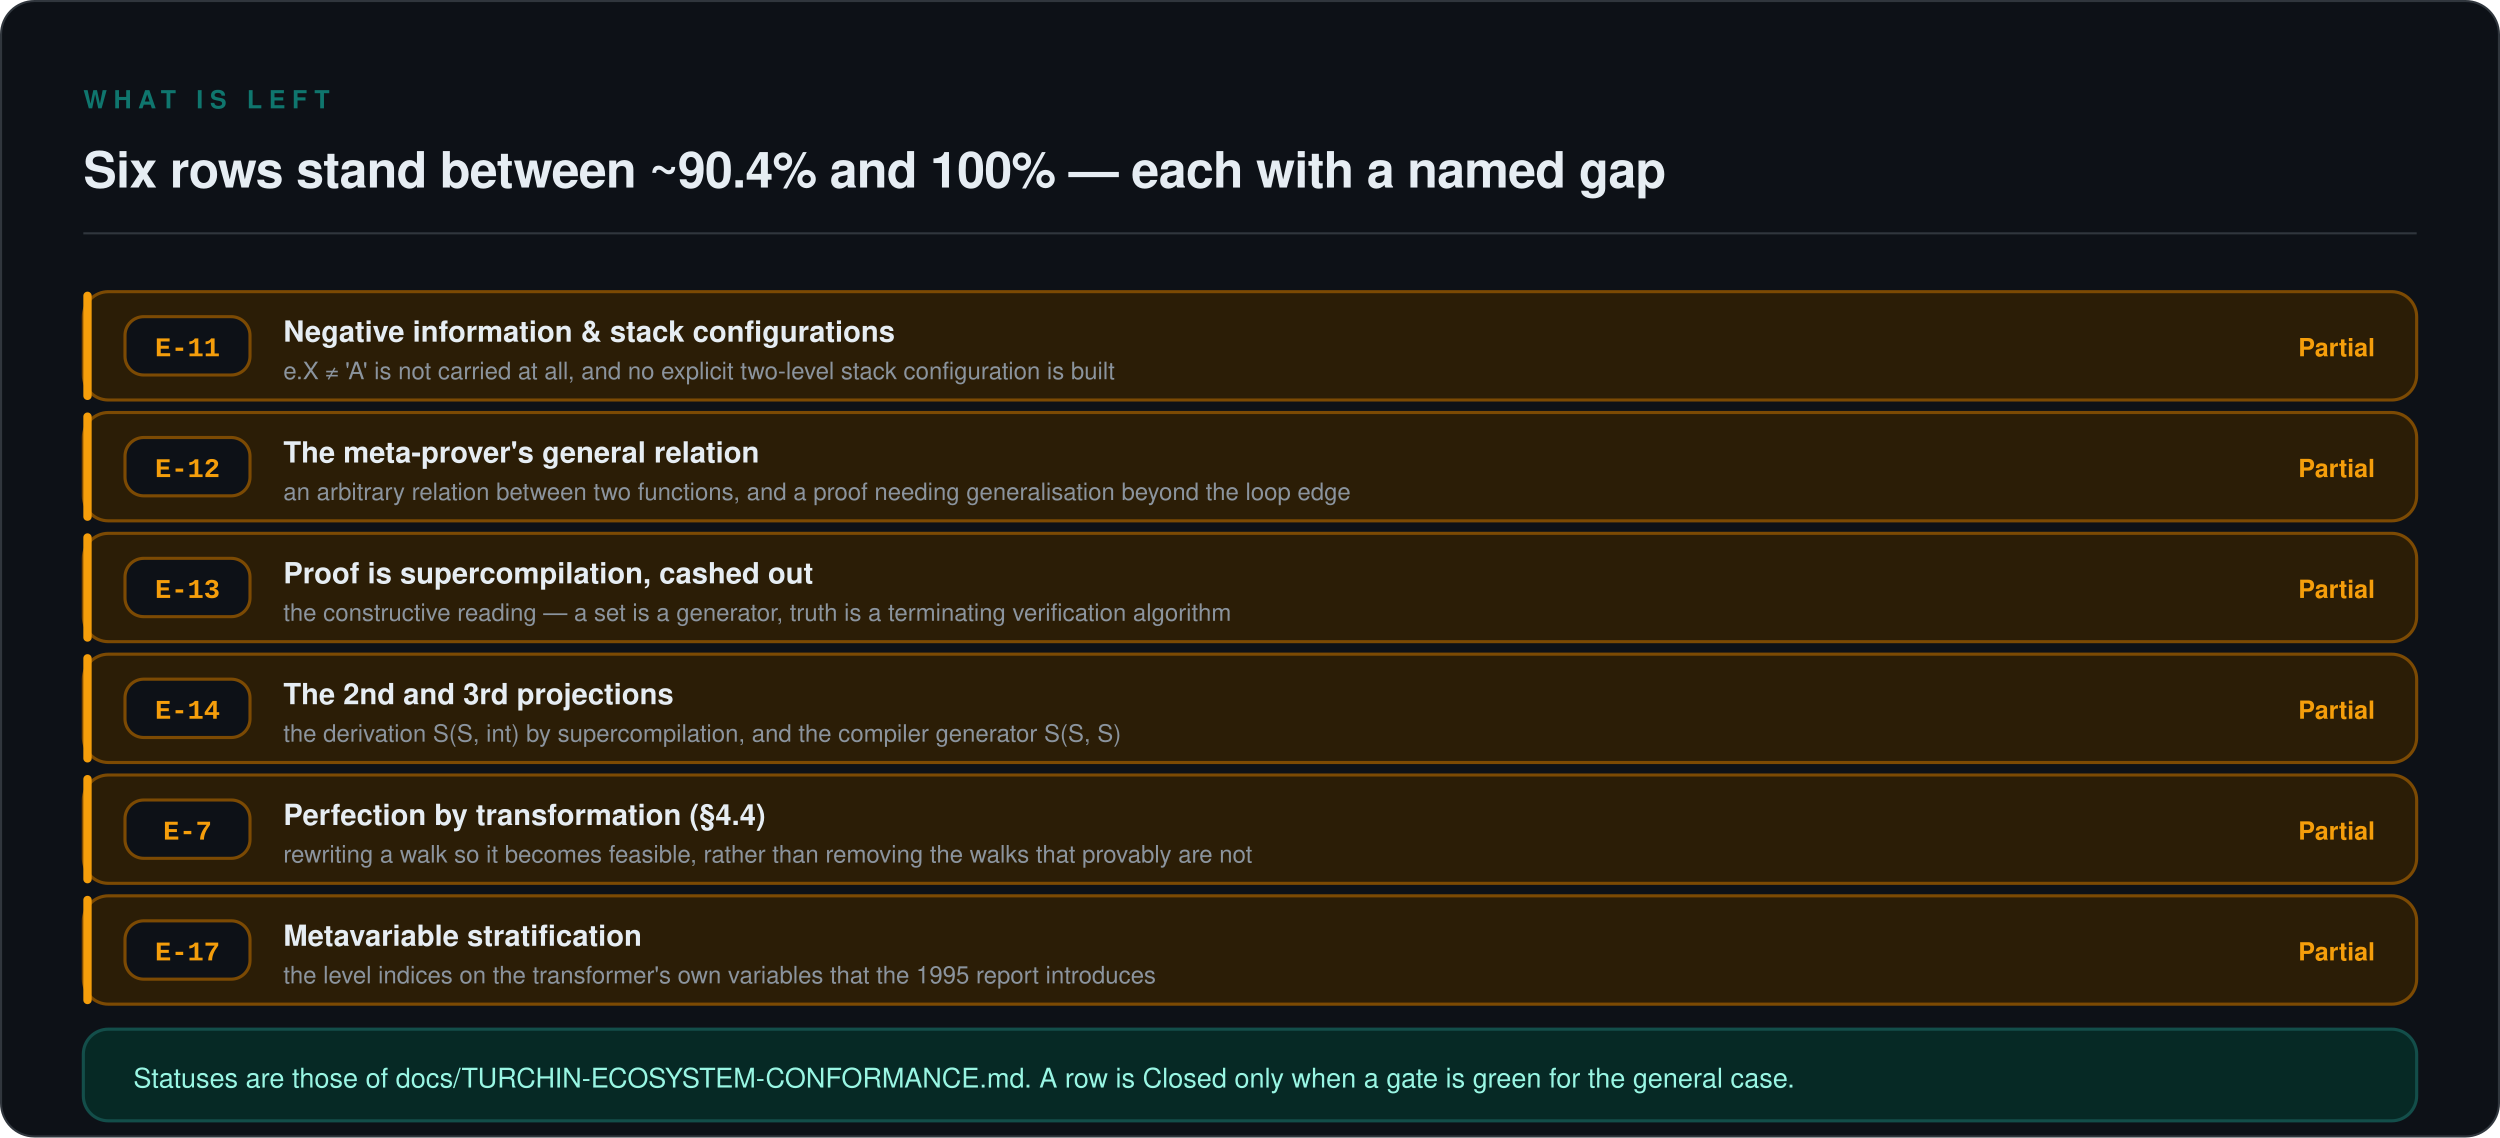
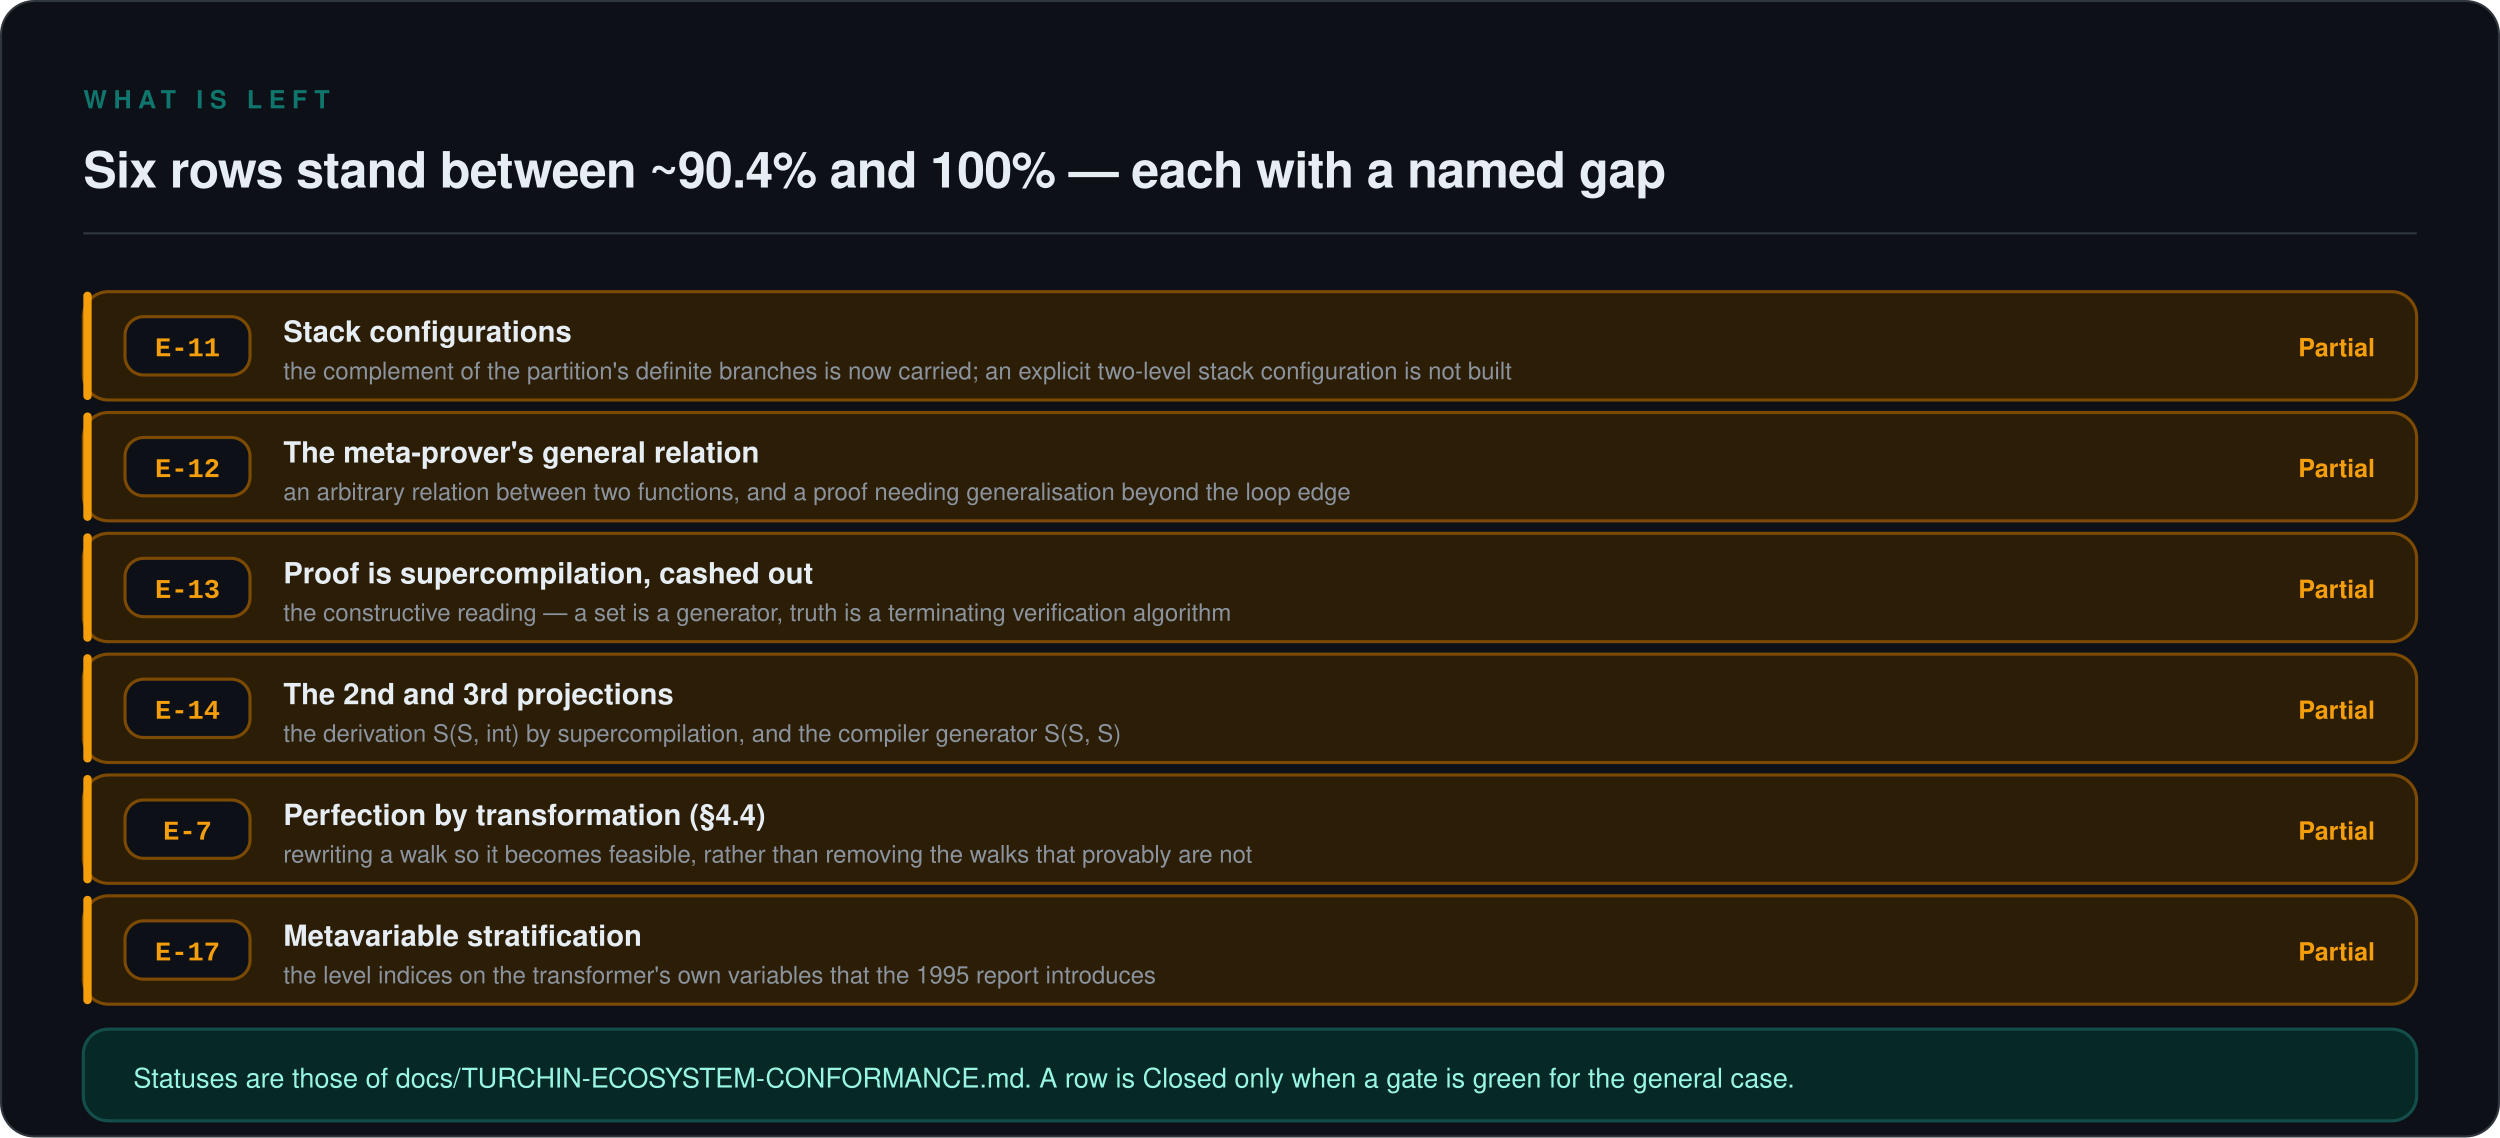
<svg xmlns="http://www.w3.org/2000/svg" viewBox="0 0 1200 546" width="1200" height="546" role="img" aria-labelledby="t d">
  <rect x="0.5" y="0.5" width="1199" height="545" rx="16" fill="#0D1117" stroke="#30363D" stroke-width="1" />
  <text x="40" y="52" font-family="ui-sans-serif, -apple-system, 'Segoe UI', Helvetica, Arial, sans-serif" font-size="12" font-weight="600" letter-spacing="3.2" fill="#0F766E">WHAT IS LEFT</text>
  <text x="40" y="90" font-family="ui-sans-serif, -apple-system, 'Segoe UI', Helvetica, Arial, sans-serif" font-size="24" font-weight="600" letter-spacing="-0.3" fill="#E6EDF3">Six rows stand between ~90.4% and 100% — each with a named gap</text>
  <line x1="40" y1="112" x2="1160" y2="112" stroke="#30363D" stroke-width="1" />
  <rect x="40" y="140" width="1120" height="52" rx="12" fill="#2B1D06" stroke="#7C4A03" stroke-width="1.5" />
  <rect x="40" y="140" width="4" height="52" rx="2" fill="#F59E0B" />
  <rect x="60" y="152" width="60" height="28" rx="9" fill="#0D1117" stroke="#7C4A03" stroke-width="1.5" />
  <text x="90" y="171" font-family="ui-monospace, SFMono-Regular, 'SF Mono', Menlo, Consolas, 'Liberation Mono', monospace" font-size="13" font-weight="600" text-anchor="middle" fill="#F59E0B">E-11</text>
-   <text x="136" y="164" font-family="ui-sans-serif, -apple-system, 'Segoe UI', Helvetica, Arial, sans-serif" font-size="14" font-weight="600" fill="#E6EDF3">Negative information &amp; stack configurations</text>
-   <text x="136" y="182" font-family="ui-sans-serif, -apple-system, 'Segoe UI', Helvetica, Arial, sans-serif" font-size="11.5" fill="#8B949E">e.X ≠ 'A' is not carried at all, and no explicit two-level stack configuration is built</text>
+   <text x="136" y="164" font-family="ui-sans-serif, -apple-system, 'Segoe UI', Helvetica, Arial, sans-serif" font-size="14" font-weight="600" fill="#E6EDF3">Stack configurations</text>
+   <text x="136" y="182" font-family="ui-sans-serif, -apple-system, 'Segoe UI', Helvetica, Arial, sans-serif" font-size="11.5" fill="#8B949E">the complement of the partition's definite branches is now carried; an explicit two-level stack configuration is not built</text>
  <text x="1140" y="171" font-family="ui-sans-serif, -apple-system, 'Segoe UI', Helvetica, Arial, sans-serif" font-size="12" font-weight="600" text-anchor="end" fill="#F59E0B">Partial</text>
  <rect x="40" y="198" width="1120" height="52" rx="12" fill="#2B1D06" stroke="#7C4A03" stroke-width="1.5" />
  <rect x="40" y="198" width="4" height="52" rx="2" fill="#F59E0B" />
  <rect x="60" y="210" width="60" height="28" rx="9" fill="#0D1117" stroke="#7C4A03" stroke-width="1.5" />
  <text x="90" y="229" font-family="ui-monospace, SFMono-Regular, 'SF Mono', Menlo, Consolas, 'Liberation Mono', monospace" font-size="13" font-weight="600" text-anchor="middle" fill="#F59E0B">E-12</text>
  <text x="136" y="222" font-family="ui-sans-serif, -apple-system, 'Segoe UI', Helvetica, Arial, sans-serif" font-size="14" font-weight="600" fill="#E6EDF3">The meta-prover's general relation</text>
  <text x="136" y="240" font-family="ui-sans-serif, -apple-system, 'Segoe UI', Helvetica, Arial, sans-serif" font-size="11.5" fill="#8B949E">an arbitrary relation between two functions, and a proof needing generalisation beyond the loop edge</text>
  <text x="1140" y="229" font-family="ui-sans-serif, -apple-system, 'Segoe UI', Helvetica, Arial, sans-serif" font-size="12" font-weight="600" text-anchor="end" fill="#F59E0B">Partial</text>
  <rect x="40" y="256" width="1120" height="52" rx="12" fill="#2B1D06" stroke="#7C4A03" stroke-width="1.5" />
  <rect x="40" y="256" width="4" height="52" rx="2" fill="#F59E0B" />
  <rect x="60" y="268" width="60" height="28" rx="9" fill="#0D1117" stroke="#7C4A03" stroke-width="1.5" />
  <text x="90" y="287" font-family="ui-monospace, SFMono-Regular, 'SF Mono', Menlo, Consolas, 'Liberation Mono', monospace" font-size="13" font-weight="600" text-anchor="middle" fill="#F59E0B">E-13</text>
  <text x="136" y="280" font-family="ui-sans-serif, -apple-system, 'Segoe UI', Helvetica, Arial, sans-serif" font-size="14" font-weight="600" fill="#E6EDF3">Proof is supercompilation, cashed out</text>
  <text x="136" y="298" font-family="ui-sans-serif, -apple-system, 'Segoe UI', Helvetica, Arial, sans-serif" font-size="11.5" fill="#8B949E">the constructive reading — a set is a generator, truth is a terminating verification algorithm</text>
  <text x="1140" y="287" font-family="ui-sans-serif, -apple-system, 'Segoe UI', Helvetica, Arial, sans-serif" font-size="12" font-weight="600" text-anchor="end" fill="#F59E0B">Partial</text>
  <rect x="40" y="314" width="1120" height="52" rx="12" fill="#2B1D06" stroke="#7C4A03" stroke-width="1.5" />
  <rect x="40" y="314" width="4" height="52" rx="2" fill="#F59E0B" />
  <rect x="60" y="326" width="60" height="28" rx="9" fill="#0D1117" stroke="#7C4A03" stroke-width="1.5" />
  <text x="90" y="345" font-family="ui-monospace, SFMono-Regular, 'SF Mono', Menlo, Consolas, 'Liberation Mono', monospace" font-size="13" font-weight="600" text-anchor="middle" fill="#F59E0B">E-14</text>
  <text x="136" y="338" font-family="ui-sans-serif, -apple-system, 'Segoe UI', Helvetica, Arial, sans-serif" font-size="14" font-weight="600" fill="#E6EDF3">The 2nd and 3rd projections</text>
  <text x="136" y="356" font-family="ui-sans-serif, -apple-system, 'Segoe UI', Helvetica, Arial, sans-serif" font-size="11.5" fill="#8B949E">the derivation S(S, int) by supercompilation, and the compiler generator S(S, S)</text>
  <text x="1140" y="345" font-family="ui-sans-serif, -apple-system, 'Segoe UI', Helvetica, Arial, sans-serif" font-size="12" font-weight="600" text-anchor="end" fill="#F59E0B">Partial</text>
  <rect x="40" y="372" width="1120" height="52" rx="12" fill="#2B1D06" stroke="#7C4A03" stroke-width="1.5" />
  <rect x="40" y="372" width="4" height="52" rx="2" fill="#F59E0B" />
  <rect x="60" y="384" width="60" height="28" rx="9" fill="#0D1117" stroke="#7C4A03" stroke-width="1.5" />
  <text x="90" y="403" font-family="ui-monospace, SFMono-Regular, 'SF Mono', Menlo, Consolas, 'Liberation Mono', monospace" font-size="13" font-weight="600" text-anchor="middle" fill="#F59E0B">E-7</text>
  <text x="136" y="396" font-family="ui-sans-serif, -apple-system, 'Segoe UI', Helvetica, Arial, sans-serif" font-size="14" font-weight="600" fill="#E6EDF3">Perfection by transformation (§4.4)</text>
  <text x="136" y="414" font-family="ui-sans-serif, -apple-system, 'Segoe UI', Helvetica, Arial, sans-serif" font-size="11.5" fill="#8B949E">rewriting a walk so it becomes feasible, rather than removing the walks that provably are not</text>
  <text x="1140" y="403" font-family="ui-sans-serif, -apple-system, 'Segoe UI', Helvetica, Arial, sans-serif" font-size="12" font-weight="600" text-anchor="end" fill="#F59E0B">Partial</text>
  <rect x="40" y="430" width="1120" height="52" rx="12" fill="#2B1D06" stroke="#7C4A03" stroke-width="1.5" />
  <rect x="40" y="430" width="4" height="52" rx="2" fill="#F59E0B" />
  <rect x="60" y="442" width="60" height="28" rx="9" fill="#0D1117" stroke="#7C4A03" stroke-width="1.5" />
  <text x="90" y="461" font-family="ui-monospace, SFMono-Regular, 'SF Mono', Menlo, Consolas, 'Liberation Mono', monospace" font-size="13" font-weight="600" text-anchor="middle" fill="#F59E0B">E-17</text>
  <text x="136" y="454" font-family="ui-sans-serif, -apple-system, 'Segoe UI', Helvetica, Arial, sans-serif" font-size="14" font-weight="600" fill="#E6EDF3">Metavariable stratification</text>
  <text x="136" y="472" font-family="ui-sans-serif, -apple-system, 'Segoe UI', Helvetica, Arial, sans-serif" font-size="11.5" fill="#8B949E">the level indices on the transformer's own variables that the 1995 report introduces</text>
  <text x="1140" y="461" font-family="ui-sans-serif, -apple-system, 'Segoe UI', Helvetica, Arial, sans-serif" font-size="12" font-weight="600" text-anchor="end" fill="#F59E0B">Partial</text>
  <rect x="40" y="494" width="1120" height="44" rx="12" fill="#062925" stroke="#134E4A" stroke-width="1.5" />
  <text x="64" y="522" font-family="ui-sans-serif, -apple-system, 'Segoe UI', Helvetica, Arial, sans-serif" font-size="13" fill="#99F6E4">Statuses are those of docs/TURCHIN-ECOSYSTEM-CONFORMANCE.md. A row is Closed only when a gate is green for the general case.</text>
</svg>
